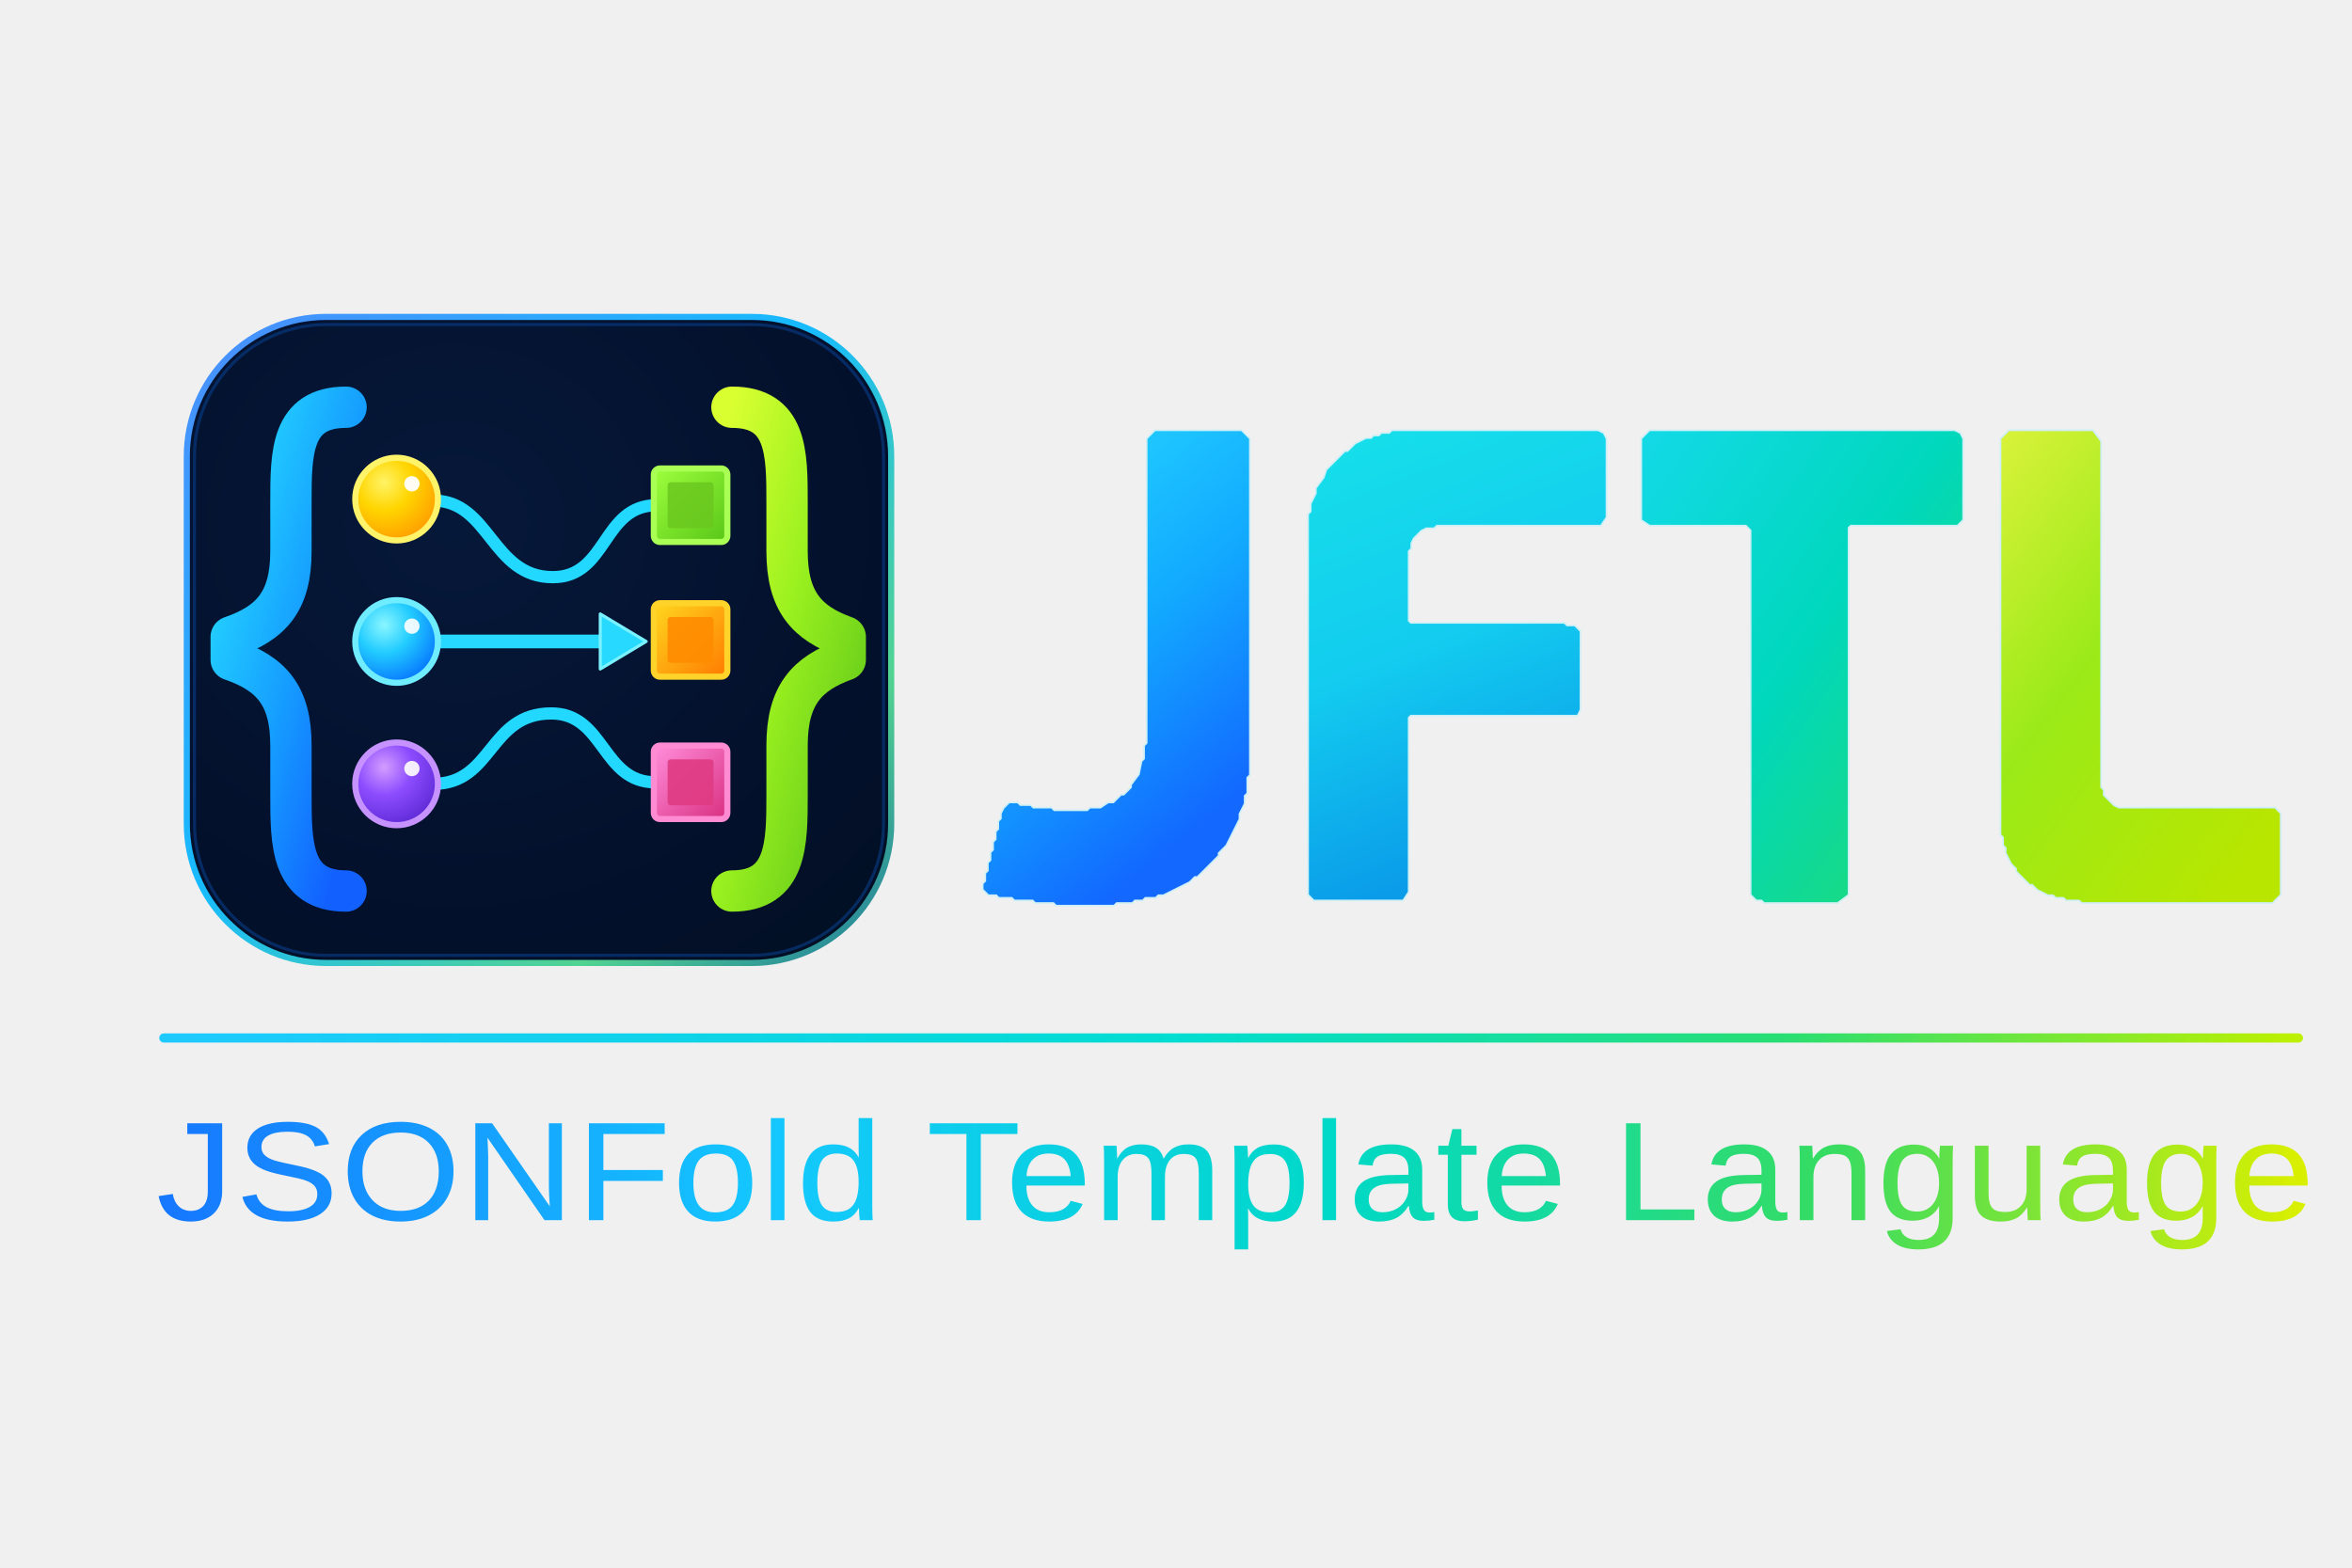
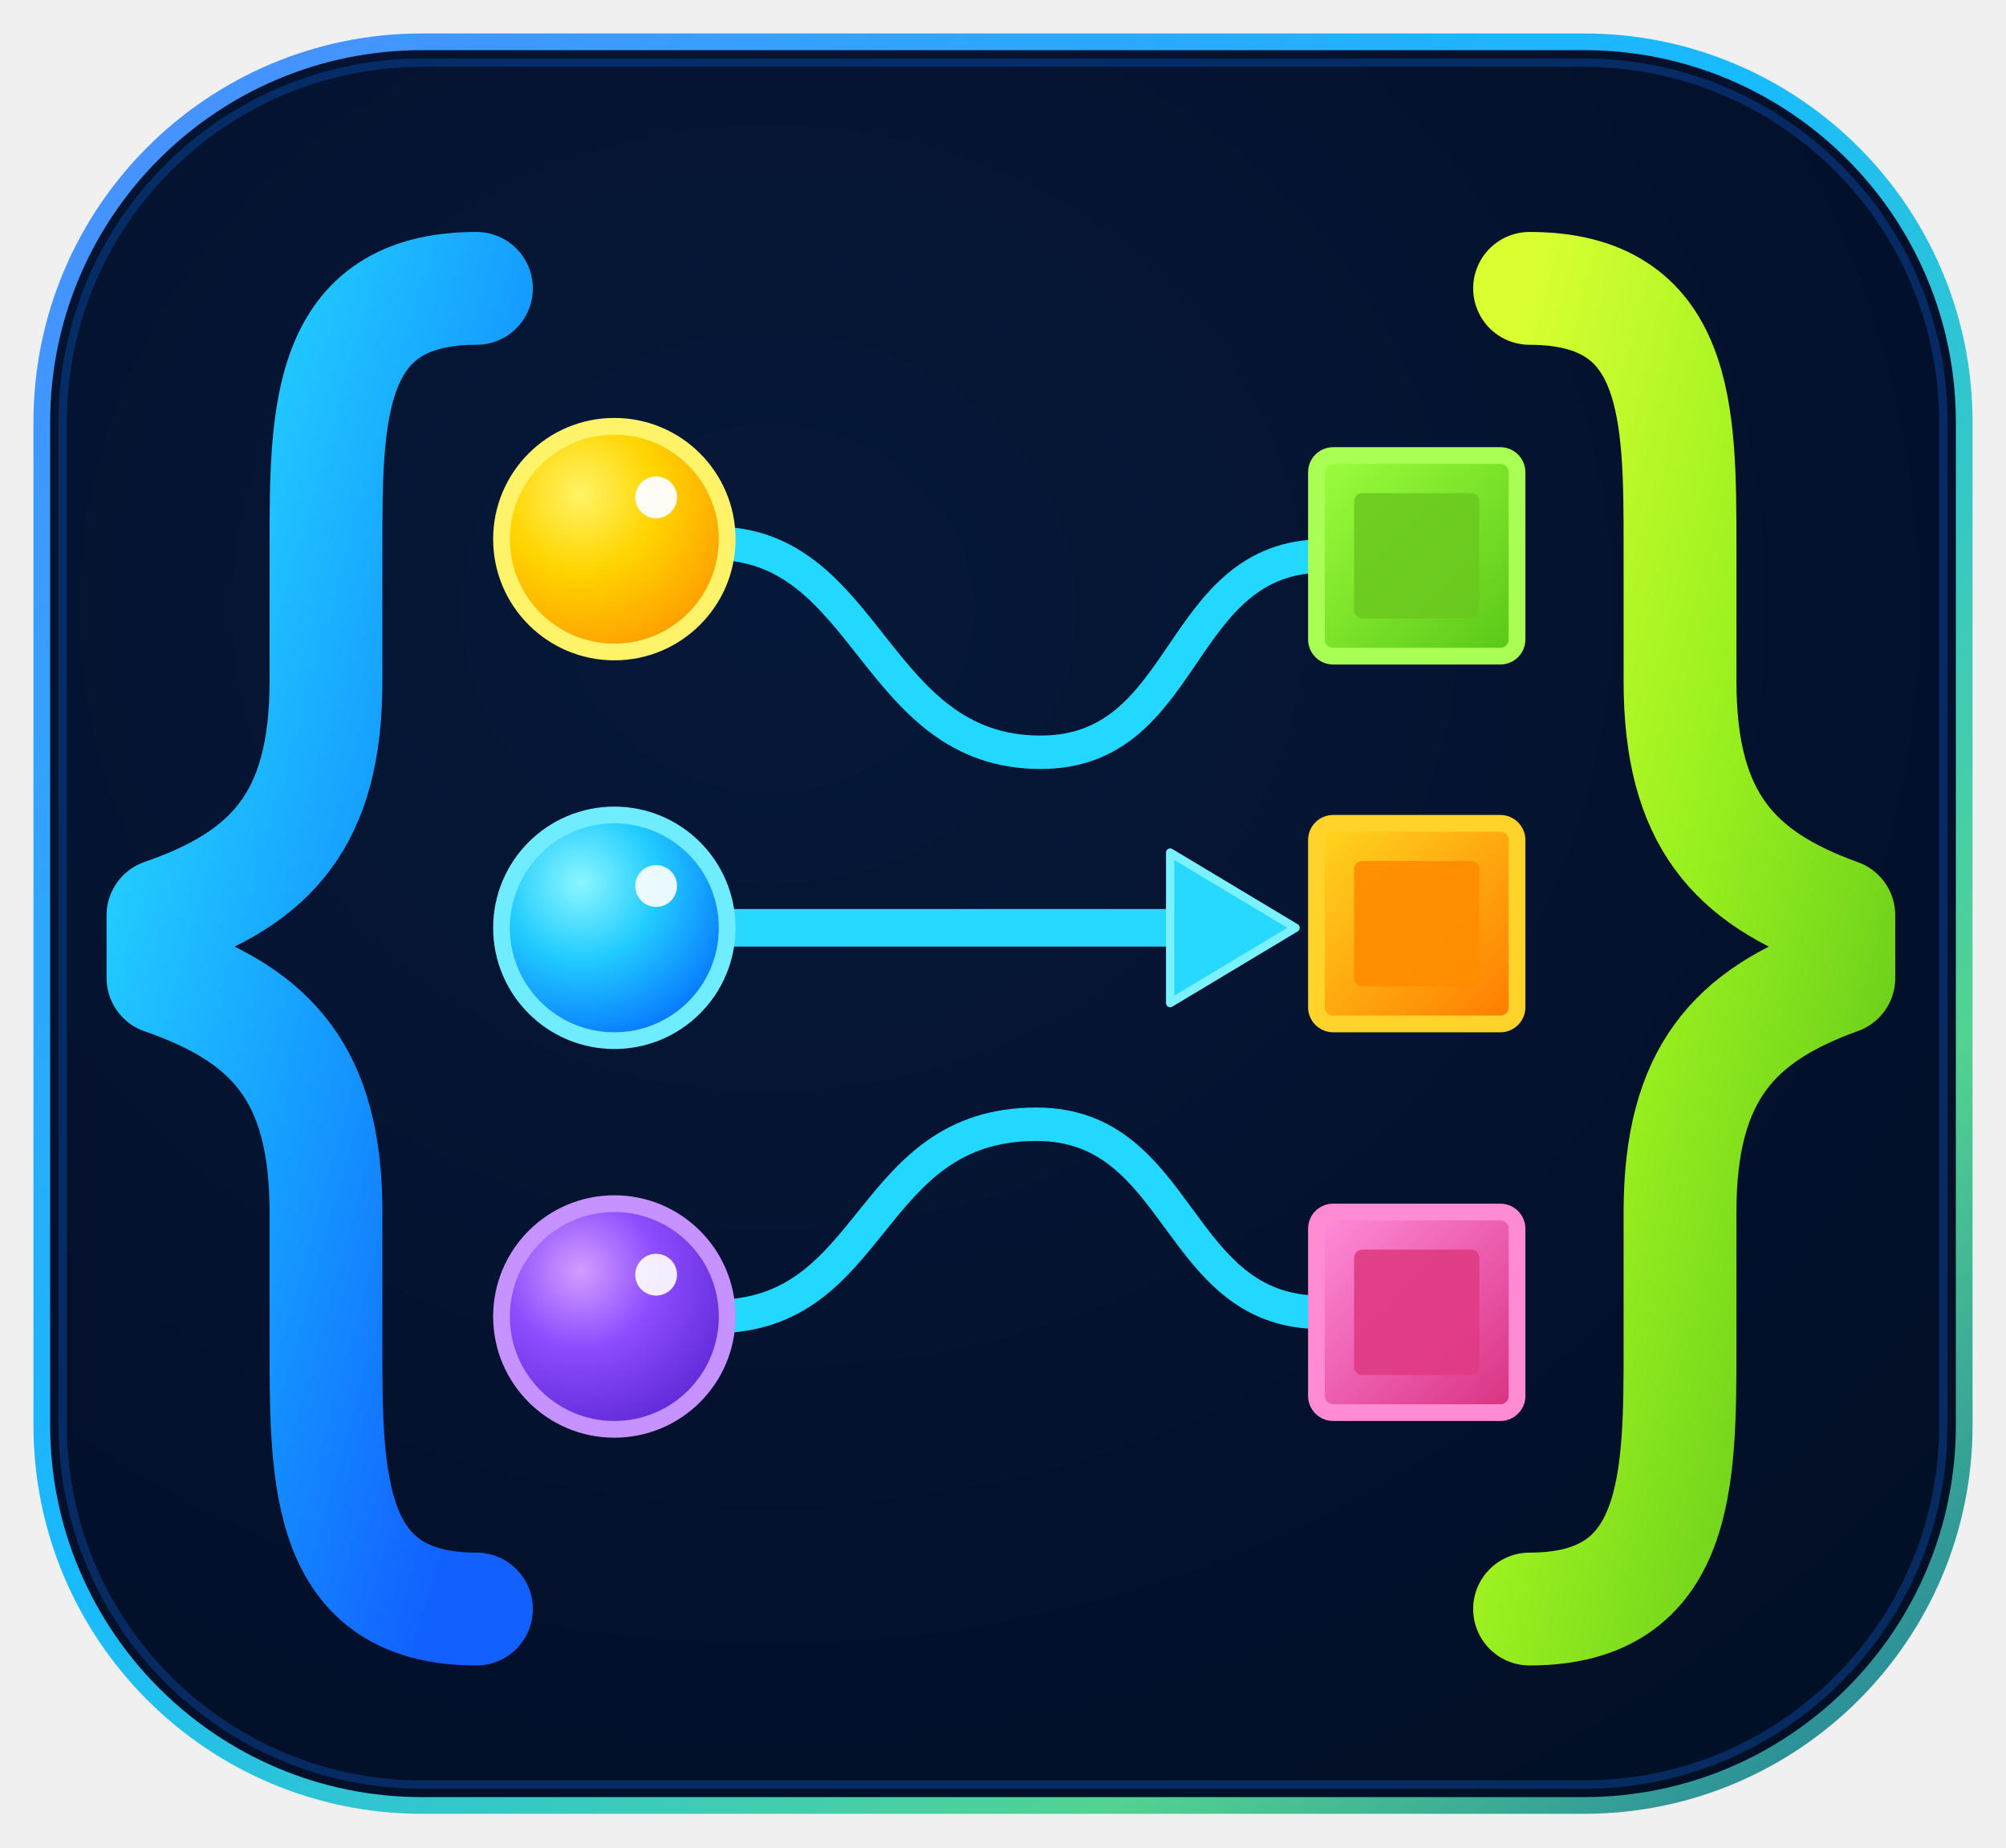
- <svg xmlns="http://www.w3.org/2000/svg" width="1536" height="1024" viewBox="0 0 1536 1024">
+ <svg xmlns="http://www.w3.org/2000/svg" viewBox="112 197 480 442">
  <defs>
    <linearGradient id="blueCyan" x1="0" y1="0" x2="1" y2="1">
      <stop offset="0" stop-color="#1668ff" />
      <stop offset="0.55" stop-color="#18c9ff" />
      <stop offset="1" stop-color="#00e4d8" />
    </linearGradient>
    <linearGradient id="cyanGreen" x1="0" y1="0" x2="1" y2="0">
      <stop offset="0" stop-color="#1ec9ff" />
      <stop offset="0.48" stop-color="#00ddd0" />
      <stop offset="0.76" stop-color="#28de73" />
      <stop offset="1" stop-color="#bdf000" />
    </linearGradient>
    <linearGradient id="jftlGradient" x1="0" y1="0" x2="1" y2="0">
      <stop offset="0" stop-color="#1678ff" />
      <stop offset="0.28" stop-color="#14c7ff" />
      <stop offset="0.55" stop-color="#00d9c7" />
      <stop offset="0.78" stop-color="#36dc62" />
      <stop offset="1" stop-color="#d9ef00" />
    </linearGradient>
    <linearGradient id="braceLeft" x1="0" y1="0" x2="0.85" y2="1">
      <stop offset="0" stop-color="#27e1ff" />
      <stop offset="0.58" stop-color="#159cff" />
      <stop offset="1" stop-color="#1261ff" />
    </linearGradient>
    <linearGradient id="braceRight" x1="0" y1="0" x2="0.9" y2="1">
      <stop offset="0" stop-color="#d9ff31" />
      <stop offset="0.48" stop-color="#9bf11f" />
      <stop offset="1" stop-color="#62c91a" />
    </linearGradient>
    <linearGradient id="iconBorder" x1="0" y1="0" x2="1" y2="1">
      <stop offset="0" stop-color="#4d8cff" />
      <stop offset="0.45" stop-color="#17bbff" />
      <stop offset="0.78" stop-color="#52d391" />
      <stop offset="1" stop-color="#1f789b" />
    </linearGradient>
    <radialGradient id="iconBg" cx="38%" cy="32%" r="90%">
      <stop offset="0" stop-color="#061839" />
      <stop offset="0.7" stop-color="#03102b" />
      <stop offset="1" stop-color="#021023" />
    </radialGradient>
    <radialGradient id="nodeYellow" cx="35%" cy="30%" r="75%">
      <stop offset="0" stop-color="#fff365" />
      <stop offset="0.45" stop-color="#ffd500" />
      <stop offset="1" stop-color="#ff9c00" />
    </radialGradient>
    <radialGradient id="nodeBlue" cx="35%" cy="30%" r="75%">
      <stop offset="0" stop-color="#8af6ff" />
      <stop offset="0.45" stop-color="#22ccff" />
      <stop offset="1" stop-color="#0674ff" />
    </radialGradient>
    <radialGradient id="nodePurple" cx="35%" cy="30%" r="75%">
      <stop offset="0" stop-color="#d39cff" />
      <stop offset="0.45" stop-color="#8d4dff" />
      <stop offset="1" stop-color="#5d29d5" />
    </radialGradient>
    <linearGradient id="sqGreen" x1="0" y1="0" x2="1" y2="1">
      <stop offset="0" stop-color="#9eff3d" />
      <stop offset="1" stop-color="#58c617" />
    </linearGradient>
    <linearGradient id="sqOrange" x1="0" y1="0" x2="1" y2="1">
      <stop offset="0" stop-color="#ffd71f" />
      <stop offset="1" stop-color="#ff7a00" />
    </linearGradient>
    <linearGradient id="sqPink" x1="0" y1="0" x2="1" y2="1">
      <stop offset="0" stop-color="#ff8edb" />
      <stop offset="1" stop-color="#d92f80" />
    </linearGradient>
    <linearGradient id="gradJ" x1="0" y1="0" x2="0.45" y2="1">
      <stop offset="0" stop-color="#28ddff" />
      <stop offset="0.55" stop-color="#12aaff" />
      <stop offset="1" stop-color="#1268ff" />
    </linearGradient>
    <linearGradient id="gradF" x1="0" y1="0" x2="0.25" y2="1">
      <stop offset="0" stop-color="#16e0e9" />
      <stop offset="0.52" stop-color="#13ccef" />
      <stop offset="1" stop-color="#0a9be9" />
    </linearGradient>
    <linearGradient id="gradT" x1="0" y1="0" x2="1" y2="1">
      <stop offset="0" stop-color="#13d9e7" />
      <stop offset="0.48" stop-color="#00d8bd" />
      <stop offset="1" stop-color="#22db6a" />
    </linearGradient>
    <linearGradient id="gradL" x1="0" y1="0" x2="0.8" y2="1">
      <stop offset="0" stop-color="#d9f23a" />
      <stop offset="0.45" stop-color="#9bea18" />
      <stop offset="1" stop-color="#b8e600" />
    </linearGradient>
  </defs>
  <g>
    <rect x="122" y="207" width="460" height="422" rx="91" fill="url(#iconBg)" stroke="url(#iconBorder)" stroke-width="4" />
    <rect x="127" y="212" width="450" height="412" rx="86" fill="none" stroke="#0b4ca9" stroke-opacity=".45" stroke-width="2" />
    <path d="M226 266              C190 266 190 296 190 328              L190 360              C190 393 177 407 151 416              L151 431              C177 440 190 454 190 487              L190 519              C190 551 190 582 226 582" fill="none" stroke="url(#braceLeft)" stroke-width="27" stroke-linecap="round" stroke-linejoin="round" />
    <path d="M478 266              C514 266 514 296 514 328              L514 360              C514 393 527 407 552 416              L552 431              C527 440 514 454 514 487              L514 519              C514 551 514 582 478 582" fill="none" stroke="url(#braceRight)" stroke-width="27" stroke-linecap="round" stroke-linejoin="round" />
    <path d="M283 327 C320 327 321 377 361 377 C397 377 393 330 429 330" fill="none" stroke="#22d8ff" stroke-width="8" stroke-linecap="round" />
    <path d="M286 419 H392" fill="none" stroke="#28d9ff" stroke-width="9" stroke-linecap="round" />
    <path d="M392 401 L422 419 L392 437 Z" fill="#28d9ff" stroke="#7af1ff" stroke-width="2" stroke-linejoin="round" />
    <path d="M283 512 C322 512 319 466 360 466 C395 466 393 511 428 511" fill="none" stroke="#22d8ff" stroke-width="8" stroke-linecap="round" />
    <circle cx="259" cy="326" r="27" fill="url(#nodeYellow)" stroke="#fff36a" stroke-width="4" />
    <circle cx="259" cy="419" r="27" fill="url(#nodeBlue)" stroke="#70ecff" stroke-width="4" />
    <circle cx="259" cy="512" r="27" fill="url(#nodePurple)" stroke="#c692ff" stroke-width="4" />
    <circle cx="269" cy="316" r="5" fill="#fff" opacity=".95" />
    <circle cx="269" cy="409" r="5" fill="#fff" opacity=".9" />
    <circle cx="269" cy="502" r="5" fill="#fff" opacity=".9" />
    <rect x="427" y="306" width="48" height="48" rx="4" fill="url(#sqGreen)" stroke="#a9ff54" stroke-width="4" />
    <rect x="436" y="315" width="30" height="30" rx="2" fill="#6bc81e" opacity=".85" />
    <rect x="427" y="394" width="48" height="48" rx="4" fill="url(#sqOrange)" stroke="#ffd329" stroke-width="4" />
    <rect x="436" y="403" width="30" height="30" rx="2" fill="#ff8c00" opacity=".9" />
    <rect x="427" y="487" width="48" height="48" rx="4" fill="url(#sqPink)" stroke="#ff8bd3" stroke-width="4" />
    <rect x="436" y="496" width="30" height="30" rx="2" fill="#df3b83" opacity=".9" />
  </g>
-   <g id="jftl-wordmark" transform="translate(610 200) scale(1.7)">
-     <path id="glyph-J" d="M 118 48 L 85 48 L 82 51 L 82 168 L 81 169 L 81 174 L 80 175 L 79 180 L 76 184 L 76 185 L 73 188 L 72 188 L 69 191 L 67 191 L 64 193 L 60 193 L 59 194 L 46 194 L 45 193 L 38 193 L 37 192 L 33 192 L 32 191 L 29 191 L 27 193 L 26 195 L 26 197 L 25 198 L 25 201 L 24 202 L 24 205 L 23 206 L 23 209 L 22 210 L 22 213 L 21 214 L 21 217 L 20 218 L 20 221 L 19 222 L 19 224 L 21 226 L 24 226 L 25 227 L 30 227 L 31 228 L 38 228 L 39 229 L 46 229 L 47 230 L 69 230 L 70 229 L 76 229 L 77 228 L 80 228 L 81 227 L 85 227 L 86 226 L 88 226 L 98 221 L 100 219 L 101 219 L 109 211 L 109 210 L 112 207 L 117 197 L 117 195 L 119 191 L 119 188 L 120 187 L 120 181 L 121 180 L 121 51 Z" fill="url(#gradJ)" stroke="#8cefff" stroke-opacity="0.34" stroke-width="1.25" paint-order="stroke" />
-     <path id="glyph-F" d="M 257 49 L 255 48 L 176 48 L 175 49 L 172 49 L 171 50 L 169 50 L 168 51 L 166 51 L 162 53 L 159 56 L 158 56 L 151 63 L 150 66 L 147 70 L 147 72 L 145 76 L 145 79 L 144 80 L 144 226 L 146 228 L 180 228 L 182 225 L 182 158 L 183 157 L 247 157 L 248 155 L 248 125 L 246 123 L 243 123 L 242 122 L 183 122 L 182 121 L 182 94 L 183 93 L 183 91 L 184 89 L 187 86 L 189 85 L 192 85 L 193 84 L 256 84 L 258 81 L 258 51 Z" fill="url(#gradF)" stroke="#8cefff" stroke-opacity="0.34" stroke-width="1.25" paint-order="stroke" />
-     <path id="glyph-T" d="M 275 48 L 272 51 L 272 82 L 275 84 L 312 84 L 314 86 L 314 226 L 316 228 L 318 228 L 319 229 L 347 229 L 351 226 L 351 85 L 352 84 L 393 84 L 395 82 L 395 51 L 394 49 L 392 48 Z" fill="url(#gradT)" stroke="#8cefff" stroke-opacity="0.34" stroke-width="1.25" paint-order="stroke" />
-     <path id="glyph-L" d="M 413 48 L 410 51 L 410 203 L 411 204 L 411 207 L 412 208 L 412 210 L 414 214 L 416 216 L 416 217 L 421 222 L 422 222 L 424 224 L 428 226 L 430 226 L 431 227 L 434 227 L 435 228 L 440 228 L 441 229 L 514 229 L 517 226 L 517 195 L 515 193 L 455 193 L 453 192 L 449 188 L 449 186 L 448 185 L 448 52 L 445 48 Z" fill="url(#gradL)" stroke="#8cefff" stroke-opacity="0.34" stroke-width="1.25" paint-order="stroke" />
-   </g>
-   <rect x="104" y="675" width="1400" height="6" rx="3" fill="url(#cyanGreen)" />
-   <text x="102" y="797" font-family="Arial, Helvetica, sans-serif" font-size="92" font-weight="500" letter-spacing="1" fill="url(#jftlGradient)" transform="translate(102 0) scale(1.10 1) translate(-102 0)">JSONFold Template Language</text>
</svg>
